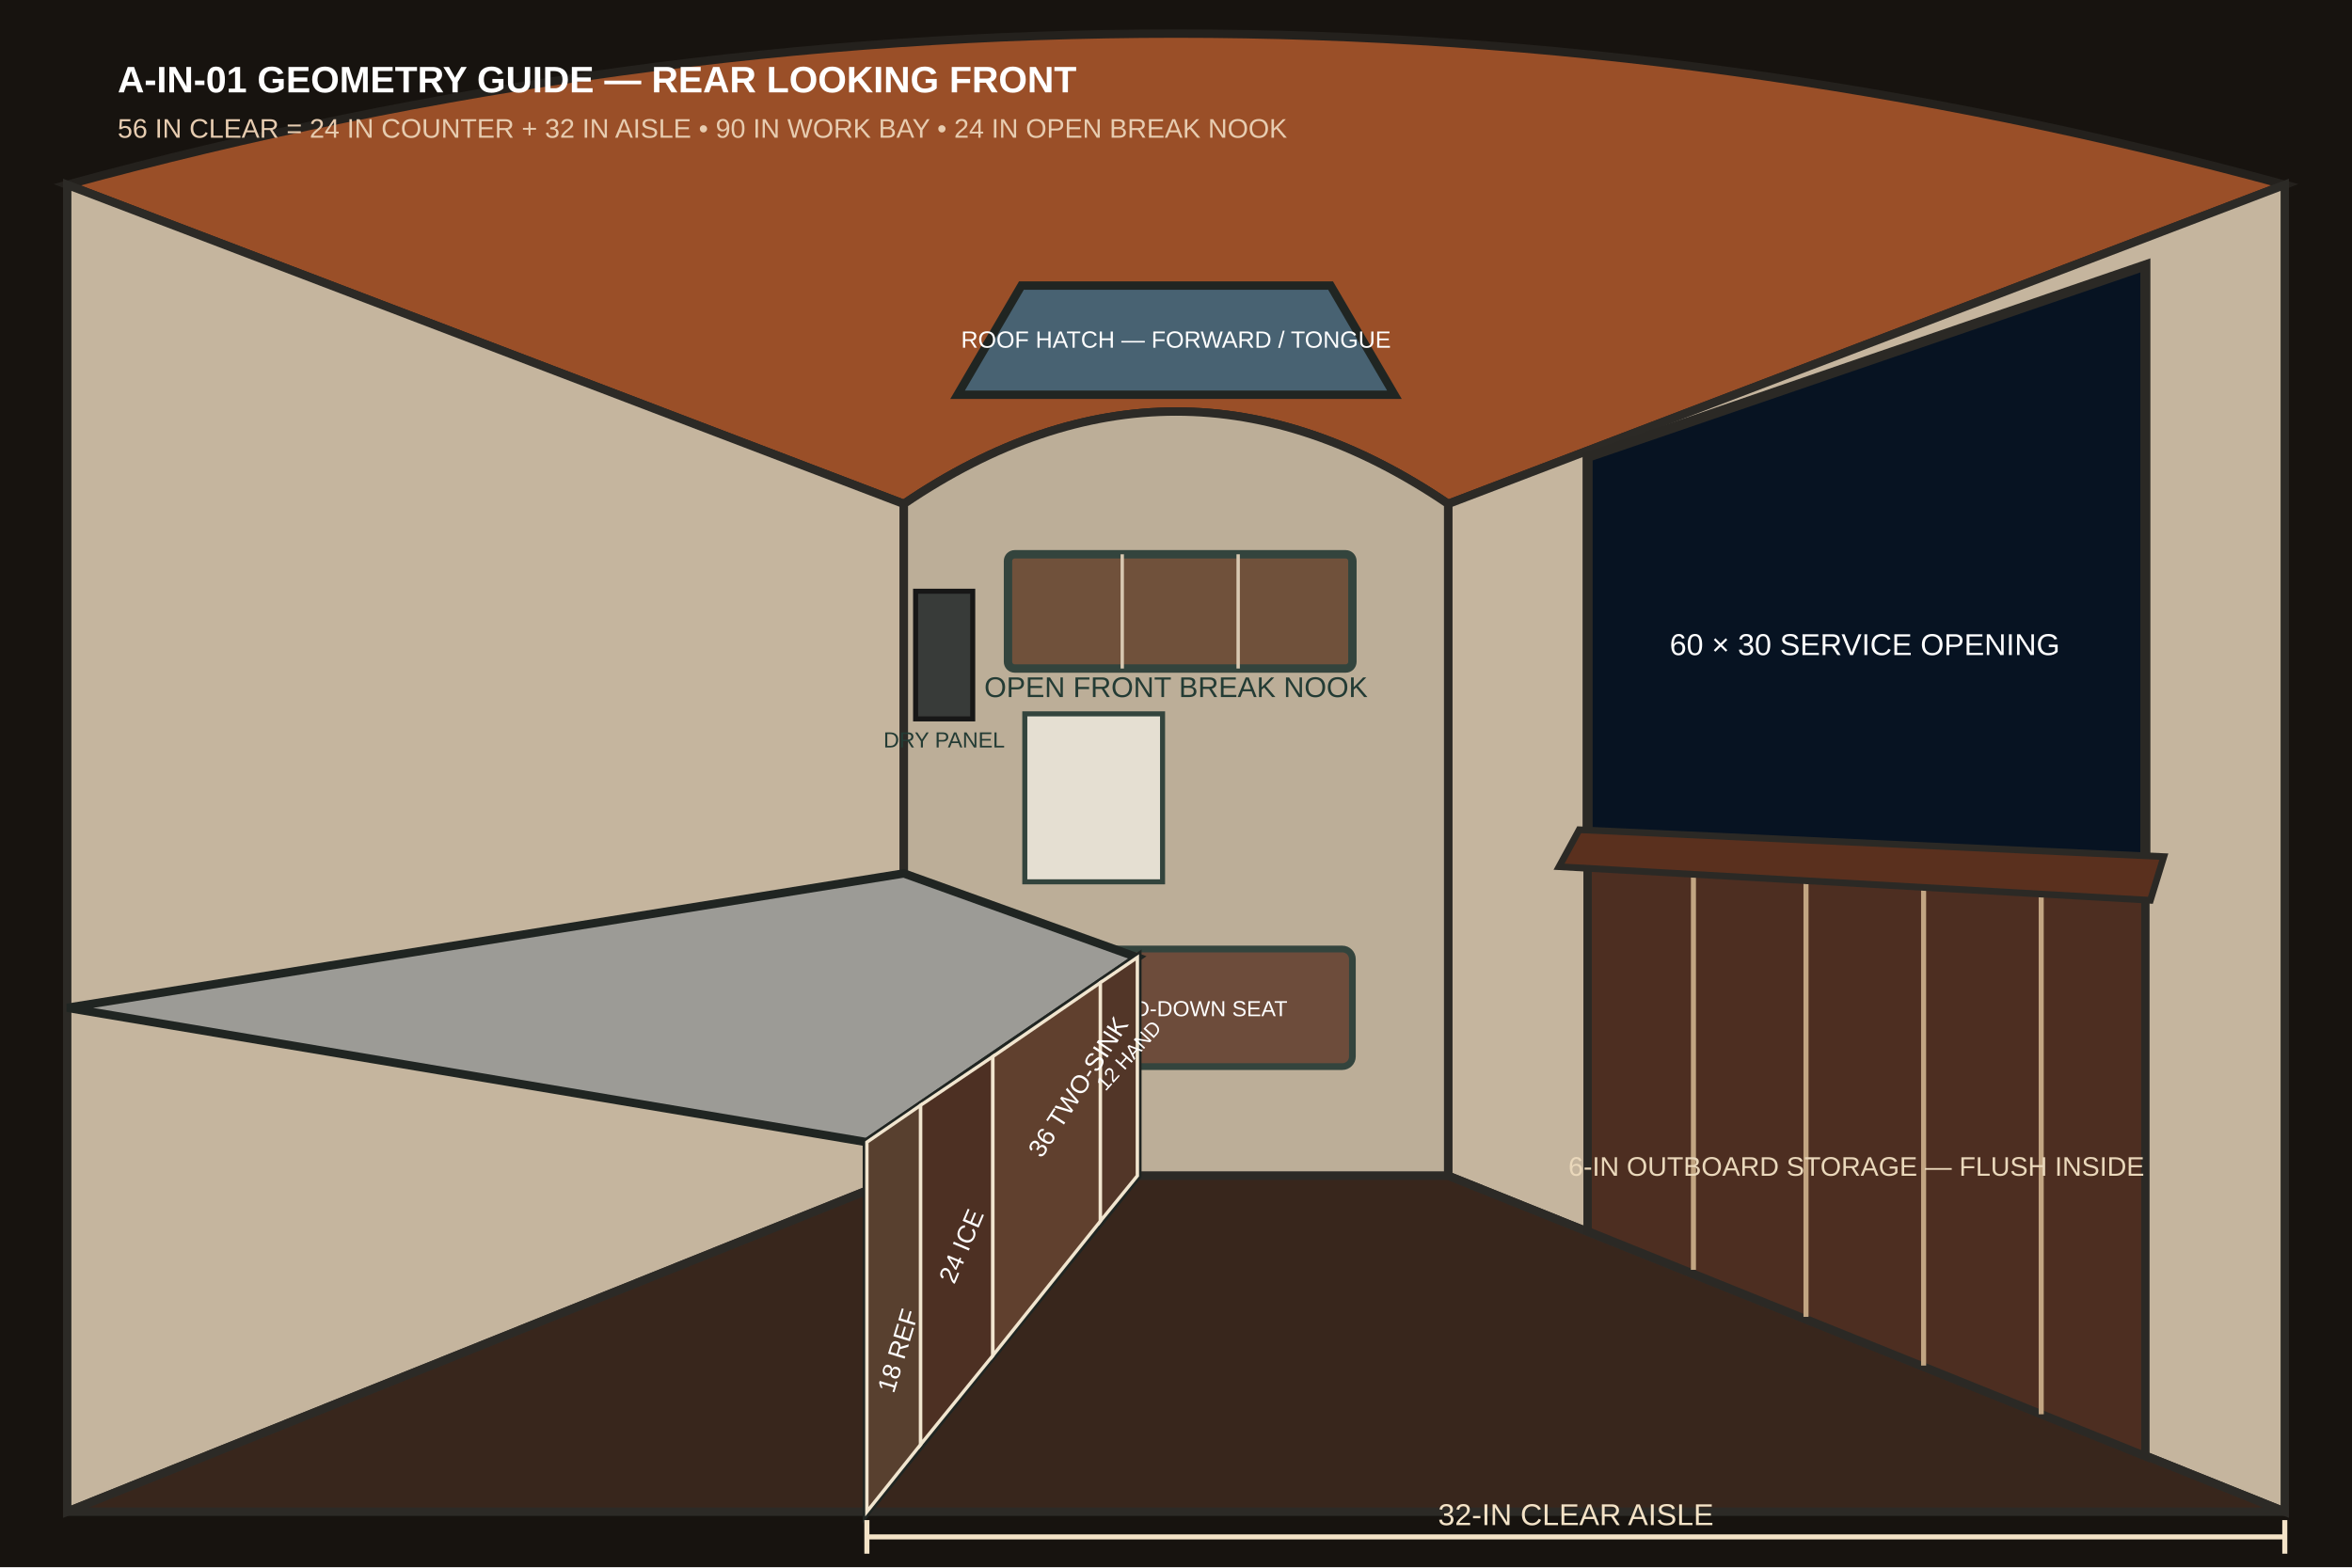
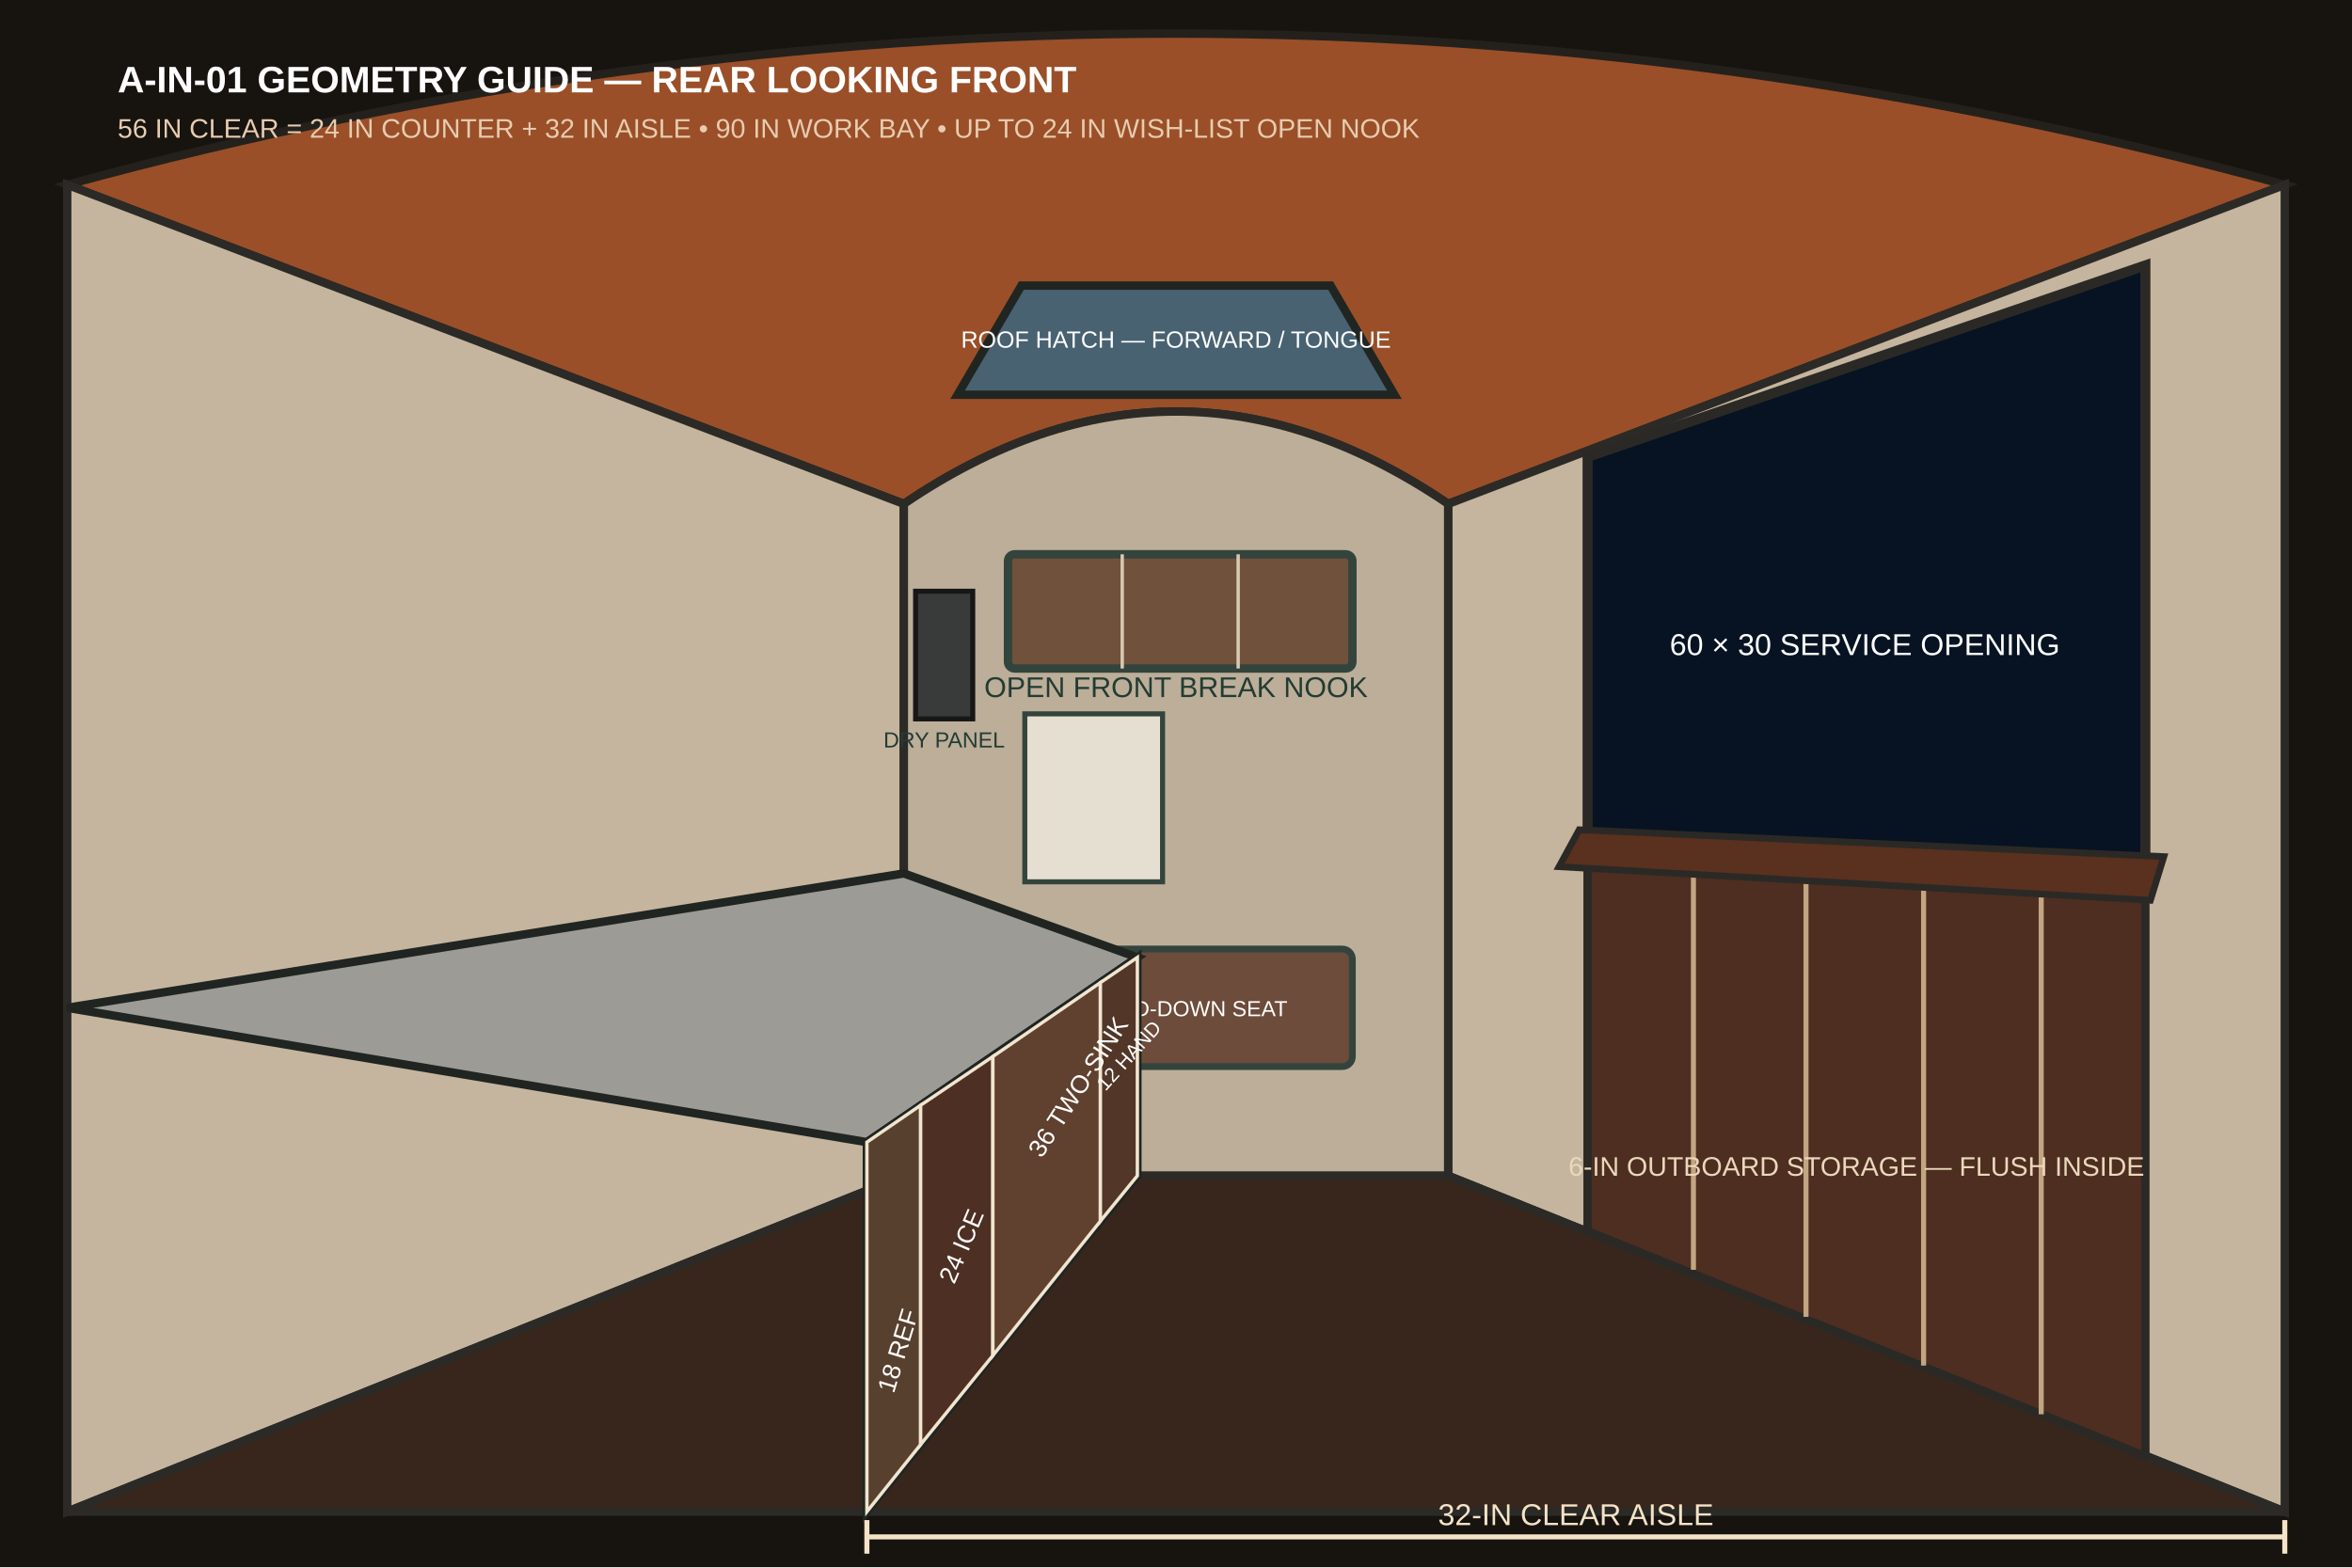
<svg xmlns="http://www.w3.org/2000/svg" width="1400" height="933" viewBox="0 0 1400 933">
  <rect width="1400" height="933" fill="#17130f" />
  <path d="M40 110 Q700 -70 1360 110 L862 300 Q700 190 538 300 Z" fill="#9a4f28" stroke="#24211d" stroke-width="5" />
  <path d="M40 110 L538 300 L538 700 L40 900 Z" fill="#c5b59e" stroke="#2c2a26" stroke-width="5" />
  <path d="M1360 110 L862 300 L862 700 L1360 900 Z" fill="#c5b59e" stroke="#2c2a26" stroke-width="5" />
  <path d="M538 300 Q700 190 862 300 L862 700 L538 700 Z" fill="#bcae98" stroke="#2c2a26" stroke-width="5" />
  <path d="M40 900 L538 700 L862 700 L1360 900 Z" fill="#38261c" stroke="#2c2a26" stroke-width="5" />
  <rect x="600" y="330" width="205" height="68" rx="4" fill="#70513b" stroke="#33443d" stroke-width="5" />
  <line x1="668" y1="330" x2="668" y2="398" stroke="#d8c8b1" stroke-width="2" />
  <line x1="737" y1="330" x2="737" y2="398" stroke="#d8c8b1" stroke-width="2" />
  <rect x="610" y="425" width="82" height="100" fill="#e5dfd2" stroke="#33443d" stroke-width="3" />
  <rect x="610" y="565" width="195" height="70" rx="6" fill="#6d4c3b" stroke="#33443d" stroke-width="4" />
  <rect x="545" y="352" width="34" height="76" fill="#383b39" stroke="#171717" stroke-width="3" />
  <text x="700" y="415" text-anchor="middle" font-family="Arial" font-size="17" fill="#233b34">OPEN FRONT BREAK NOOK</text>
  <text x="708" y="605" text-anchor="middle" font-family="Arial" font-size="13" fill="#fff">FOLD-DOWN SEAT</text>
  <text x="562" y="445" text-anchor="middle" font-family="Arial" font-size="13" fill="#233b34">DRY PANEL</text>
  <path d="M40 600 L516 680 L677 570 L538 520 Z" fill="#9c9b96" stroke="#202522" stroke-width="5" />
  <path d="M516 680 L677 570 L677 700 L516 900 Z" fill="#4e2c1e" stroke="#202522" stroke-width="5" />
  <path d="M516 680 L548 658 L548 860 L516 900 Z" fill="#58402f" stroke="#f1e5cf" stroke-width="2" />
  <path d="M548 658 L591 629 L591 807 L548 860 Z" fill="#4d3023" stroke="#f1e5cf" stroke-width="2" />
  <path d="M591 629 L655 585 L655 727 L591 807 Z" fill="#60402e" stroke="#f1e5cf" stroke-width="2" />
  <path d="M655 585 L677 570 L677 700 L655 727 Z" fill="#523628" stroke="#f1e5cf" stroke-width="2" />
  <text x="532" y="830" transform="rotate(-73 532 830)" font-family="Arial" font-size="15" fill="#fff">18 REF</text>
  <text x="568" y="765" transform="rotate(-67 568 765)" font-family="Arial" font-size="15" fill="#fff">24 ICE</text>
  <text x="620" y="690" transform="rotate(-57 620 690)" font-family="Arial" font-size="15" fill="#fff">36 TWO-SINK</text>
  <text x="658" y="650" transform="rotate(-48 658 650)" font-family="Arial" font-size="12" fill="#fff">12 HAND</text>
  <path d="M1277 158 L945 272 L945 503 L1277 517 Z" fill="#071322" stroke="#2b2925" stroke-width="6" />
  <path d="M1277 517 L945 503 L945 733 L1277 867 Z" fill="#4d2e21" stroke="#2b2925" stroke-width="5" />
  <line x1="1215" y1="522" x2="1215" y2="842" stroke="#c2a582" stroke-width="3" />
  <line x1="1145" y1="519" x2="1145" y2="813" stroke="#c2a582" stroke-width="3" />
  <line x1="1075" y1="516" x2="1075" y2="784" stroke="#c2a582" stroke-width="3" />
  <line x1="1008" y1="510" x2="1008" y2="756" stroke="#c2a582" stroke-width="3" />
  <path d="M1288 510 L940 494 L928 516 L1280 536 Z" fill="#5a301e" stroke="#2b2925" stroke-width="4" />
  <text x="1110" y="390" text-anchor="middle" font-family="Arial" font-size="18" fill="#fff">60 × 30 SERVICE OPENING</text>
  <text x="1105" y="700" text-anchor="middle" font-family="Arial" font-size="16" fill="#ead8bb">6-IN OUTBOARD STORAGE — FLUSH INSIDE</text>
  <path d="M570 235 L830 235 L792 170 L608 170 Z" fill="#486272" stroke="#202522" stroke-width="5" />
  <text x="700" y="207" text-anchor="middle" font-family="Arial" font-size="14" fill="#fff">ROOF HATCH — FORWARD / TONGUE</text>
  <line x1="516" y1="915" x2="1360" y2="915" stroke="#f4e3c7" stroke-width="3" />
  <line x1="516" y1="905" x2="516" y2="925" stroke="#f4e3c7" stroke-width="3" />
  <line x1="1360" y1="905" x2="1360" y2="925" stroke="#f4e3c7" stroke-width="3" />
  <text x="938" y="908" text-anchor="middle" font-family="Arial" font-size="18" fill="#f4e3c7">32-IN CLEAR AISLE</text>
  <text x="70" y="55" font-family="Arial" font-size="22" font-weight="bold" fill="#fff">A-IN-01 GEOMETRY GUIDE — REAR LOOKING FRONT</text>
-   <text x="70" y="82" font-family="Arial" font-size="16" fill="#e7ccb0">56 IN CLEAR = 24 IN COUNTER + 32 IN AISLE • 90 IN WORK BAY • 24 IN OPEN BREAK NOOK</text>
+   <text x="70" y="82" font-family="Arial" font-size="16" fill="#e7ccb0">56 IN CLEAR = 24 IN COUNTER + 32 IN AISLE • 90 IN WORK BAY • UP TO 24 IN WISH-LIST OPEN NOOK</text>
</svg>
